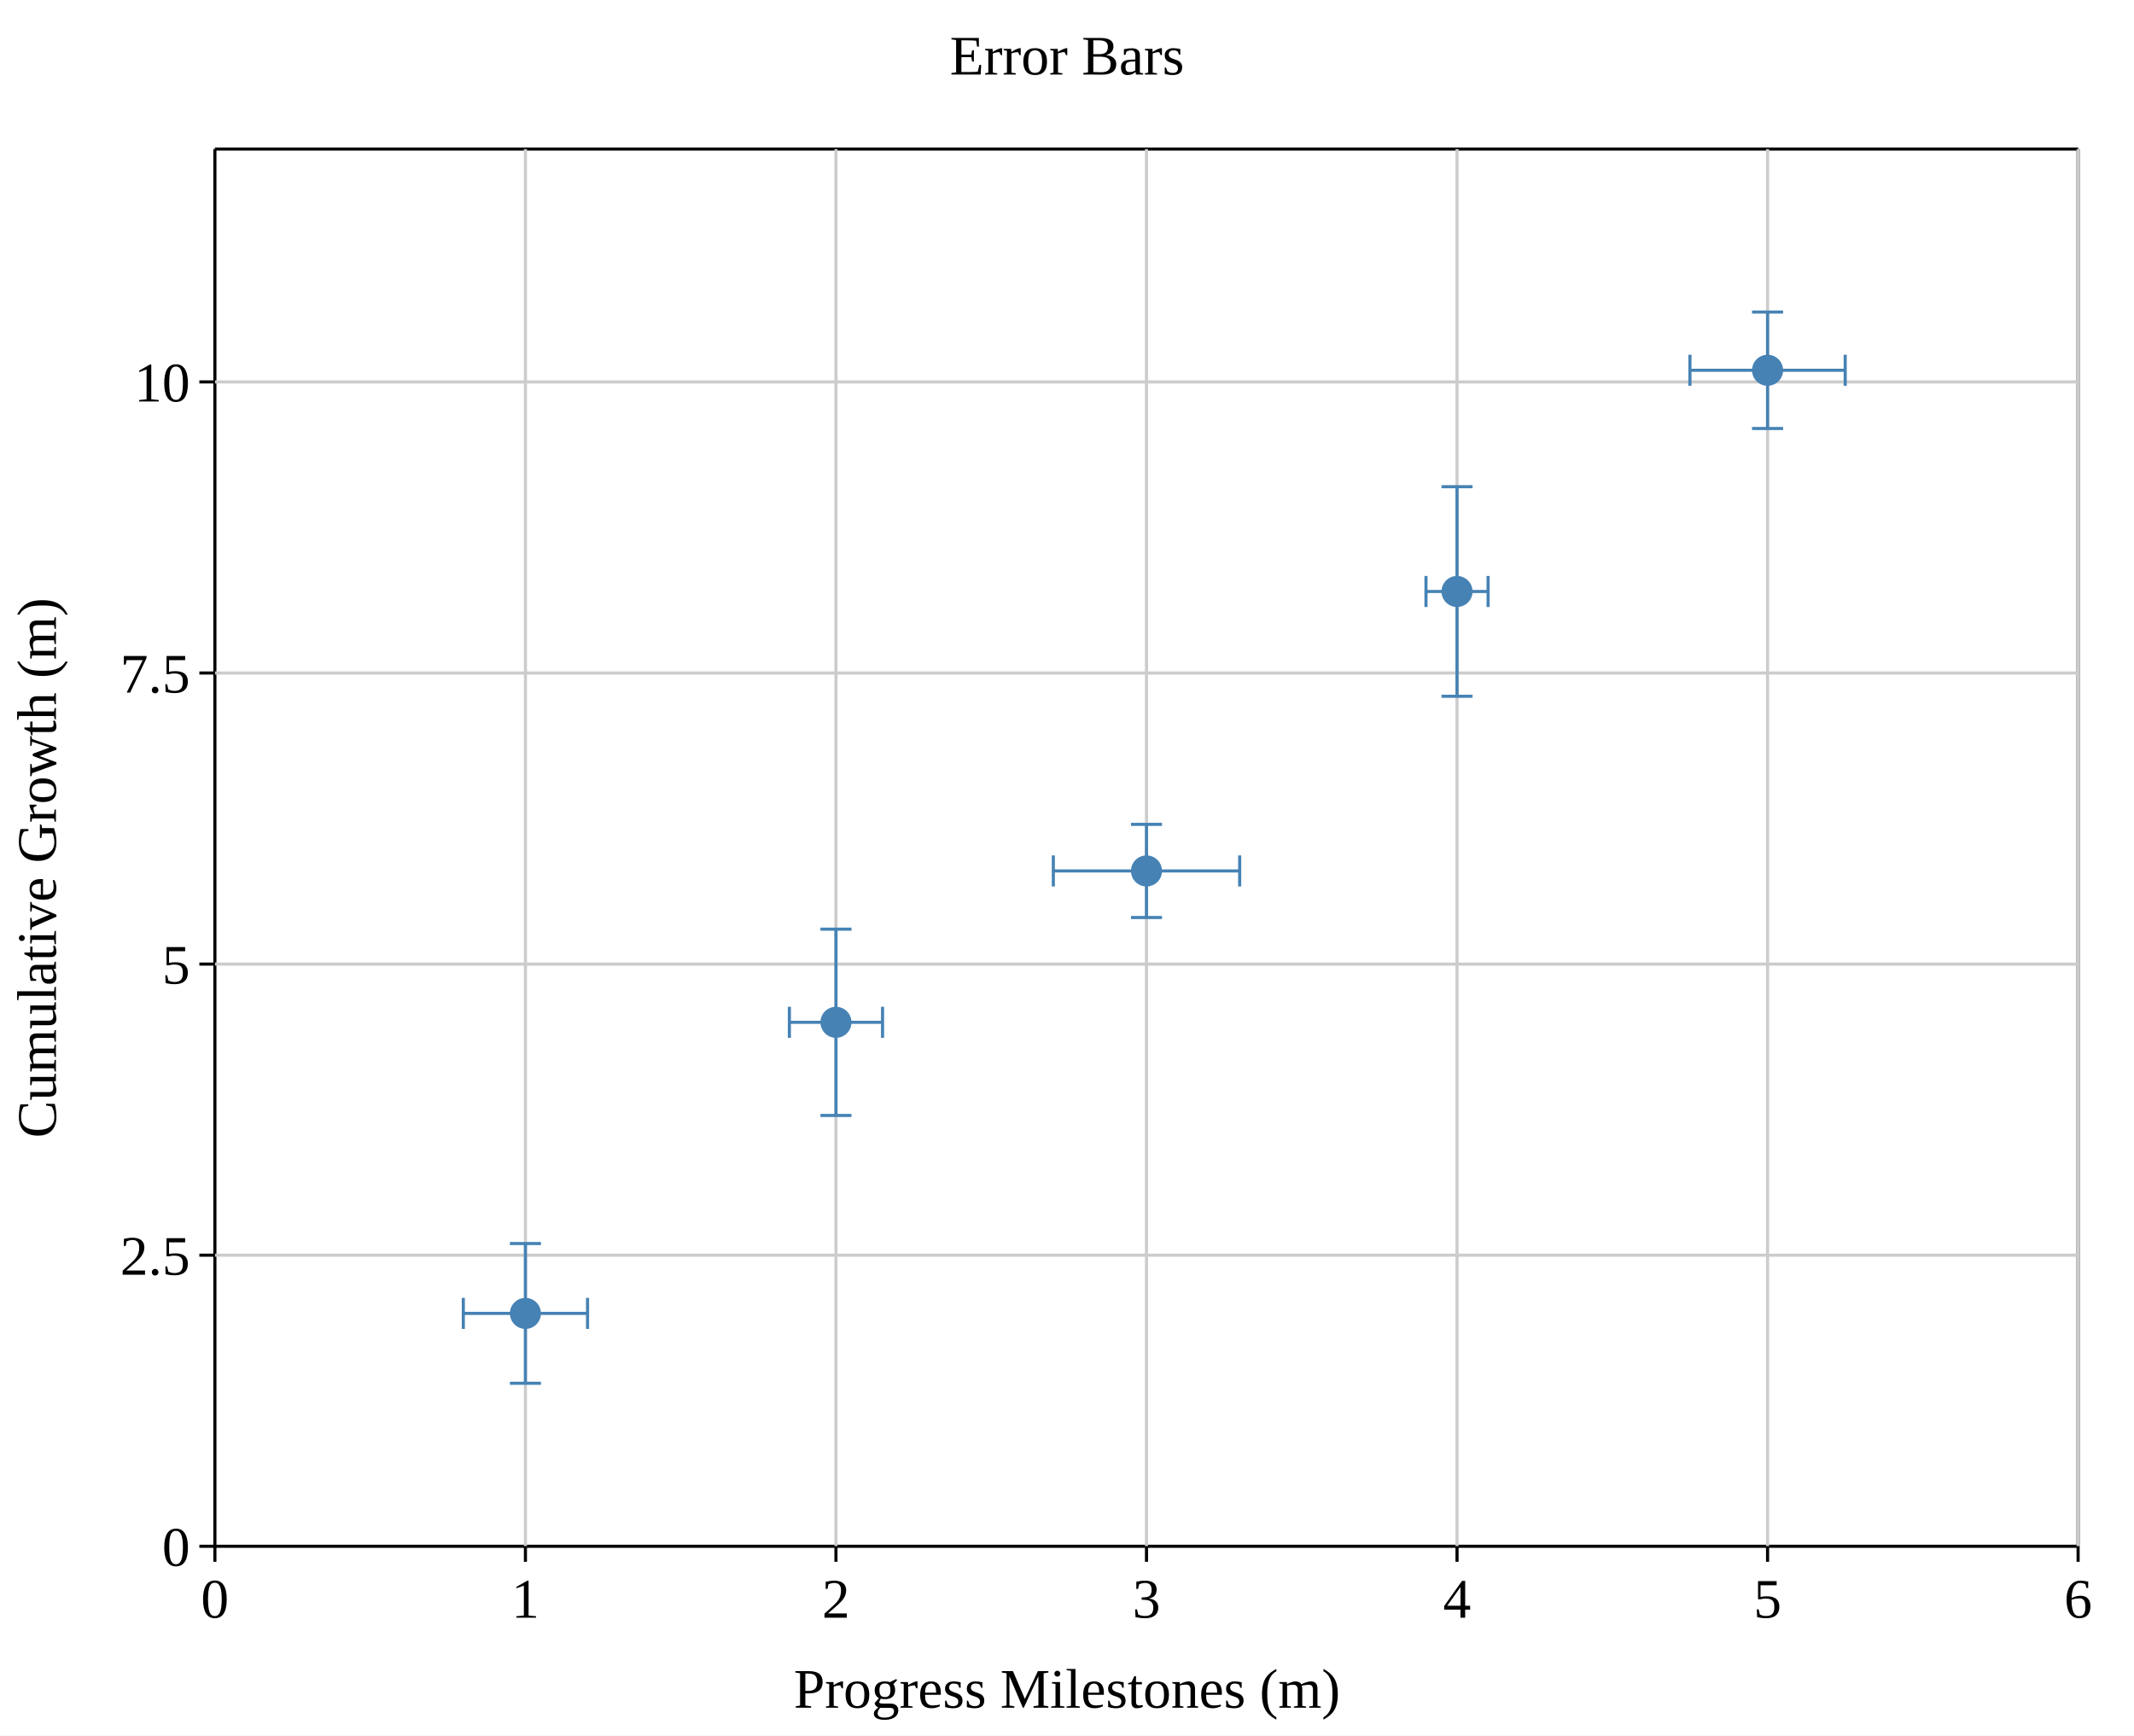
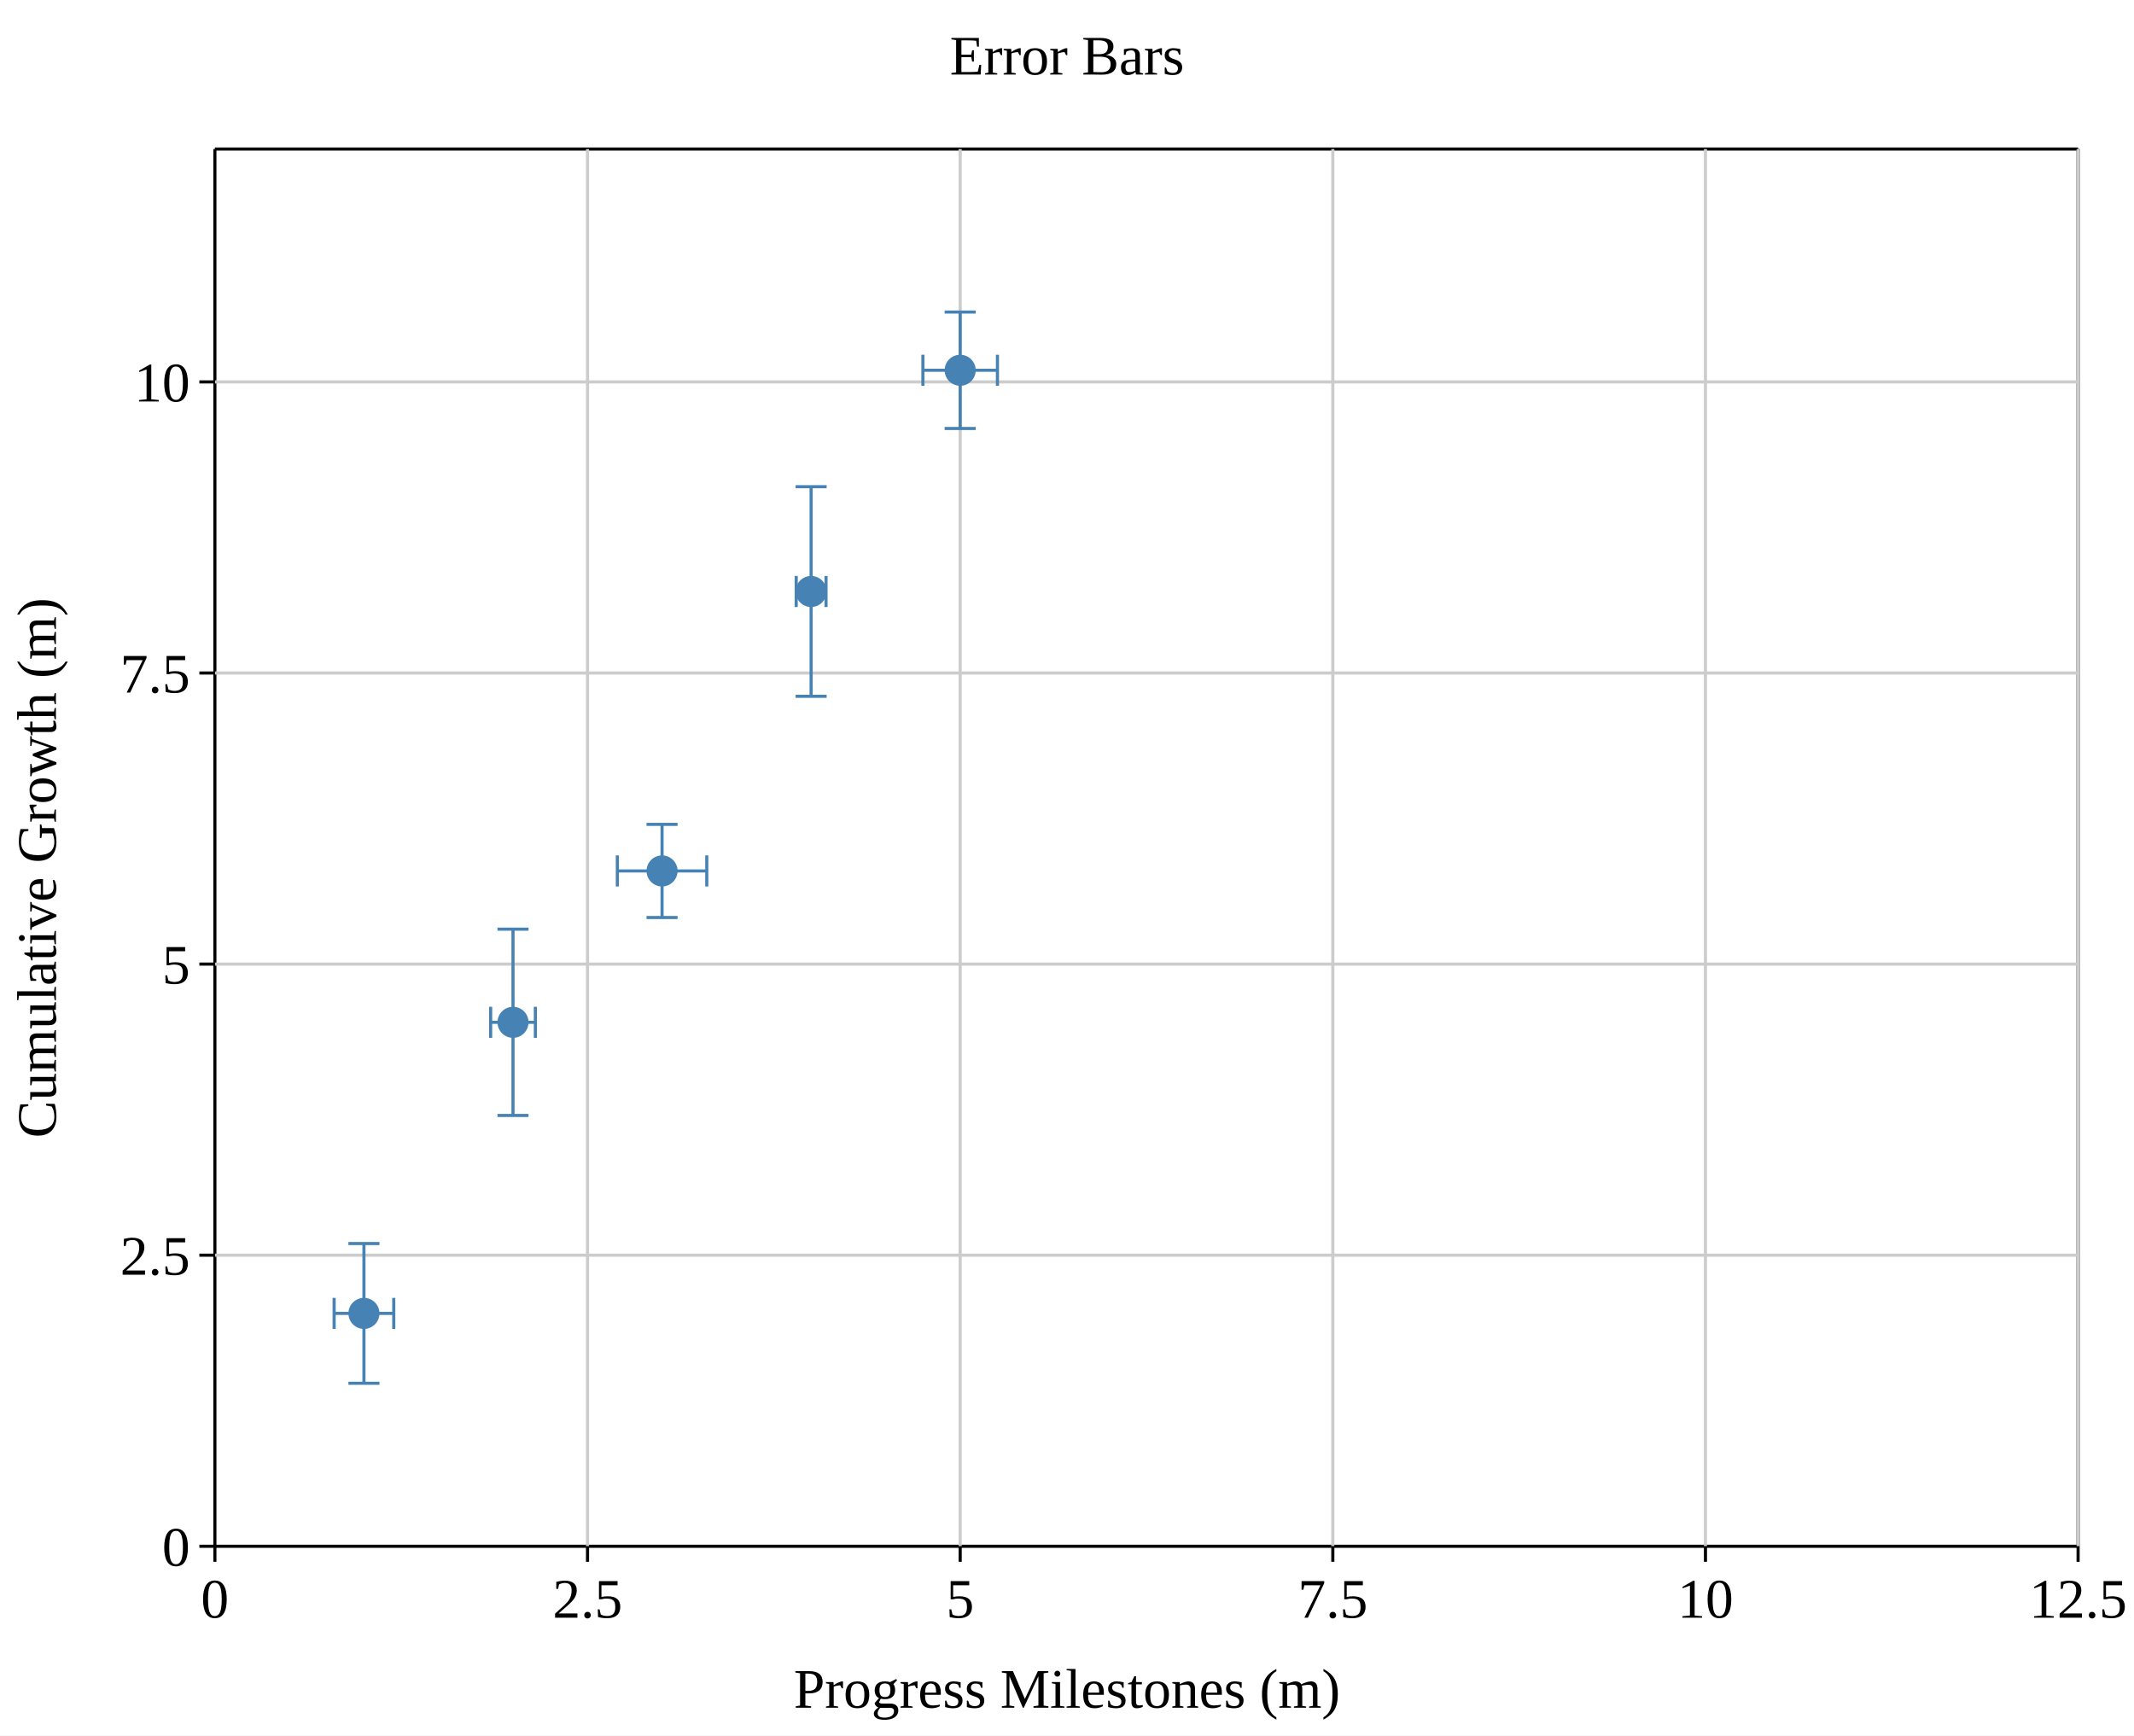
<svg xmlns="http://www.w3.org/2000/svg" width="687.2" height="559" fill="black">
  <rect width="100%" height="100%" fill="white" />
  <line x1="69.2" y1="498" x2="669.2" y2="498" stroke="black" stroke-width="1" />
  <line x1="69.2" y1="48" x2="69.2" y2="498" stroke="black" stroke-width="1" />
  <line x1="69.2" y1="48" x2="669.2" y2="48" stroke="black" stroke-width="1" />
  <line x1="669.2" y1="48" x2="669.2" y2="498" stroke="black" stroke-width="1" />
-   <line x1="169.2" y1="48" x2="169.2" y2="498" stroke="#ccc" stroke-width="1" />
-   <line x1="269.2" y1="48" x2="269.2" y2="498" stroke="#ccc" stroke-width="1" />
-   <line x1="369.2" y1="48" x2="369.2" y2="498" stroke="#ccc" stroke-width="1" />
-   <line x1="469.2" y1="48" x2="469.2" y2="498" stroke="#ccc" stroke-width="1" />
-   <line x1="569.2" y1="48" x2="569.2" y2="498" stroke="#ccc" stroke-width="1" />
+   <line x1="189.2" y1="48" x2="189.2" y2="498" stroke="#ccc" stroke-width="1" />
+   <line x1="309.2" y1="48" x2="309.2" y2="498" stroke="#ccc" stroke-width="1" />
+   <line x1="429.2" y1="48" x2="429.2" y2="498" stroke="#ccc" stroke-width="1" />
+   <line x1="549.2" y1="48" x2="549.2" y2="498" stroke="#ccc" stroke-width="1" />
  <line x1="669.2" y1="48" x2="669.2" y2="498" stroke="#ccc" stroke-width="1" />
  <line x1="69.2" y1="404.25" x2="669.2" y2="404.25" stroke="#ccc" stroke-width="1" />
  <line x1="69.2" y1="310.5" x2="669.2" y2="310.5" stroke="#ccc" stroke-width="1" />
  <line x1="69.2" y1="216.75" x2="669.2" y2="216.75" stroke="#ccc" stroke-width="1" />
  <line x1="69.2" y1="123" x2="669.2" y2="123" stroke="#ccc" stroke-width="1" />
  <line x1="69.2" y1="498" x2="69.2" y2="503" stroke="black" stroke-width="1" />
  <text x="69.2" y="521" font-size="18" text-anchor="middle">0</text>
-   <line x1="169.2" y1="498" x2="169.2" y2="503" stroke="black" stroke-width="1" />
-   <text x="169.2" y="521" font-size="18" text-anchor="middle">1</text>
-   <line x1="269.2" y1="498" x2="269.2" y2="503" stroke="black" stroke-width="1" />
-   <text x="269.2" y="521" font-size="18" text-anchor="middle">2</text>
-   <line x1="369.2" y1="498" x2="369.2" y2="503" stroke="black" stroke-width="1" />
-   <text x="369.2" y="521" font-size="18" text-anchor="middle">3</text>
-   <line x1="469.2" y1="498" x2="469.2" y2="503" stroke="black" stroke-width="1" />
-   <text x="469.2" y="521" font-size="18" text-anchor="middle">4</text>
-   <line x1="569.2" y1="498" x2="569.2" y2="503" stroke="black" stroke-width="1" />
-   <text x="569.2" y="521" font-size="18" text-anchor="middle">5</text>
+   <line x1="189.2" y1="498" x2="189.2" y2="503" stroke="black" stroke-width="1" />
+   <text x="189.2" y="521" font-size="18" text-anchor="middle">2.5</text>
+   <line x1="309.2" y1="498" x2="309.2" y2="503" stroke="black" stroke-width="1" />
+   <text x="309.2" y="521" font-size="18" text-anchor="middle">5</text>
+   <line x1="429.2" y1="498" x2="429.2" y2="503" stroke="black" stroke-width="1" />
+   <text x="429.2" y="521" font-size="18" text-anchor="middle">7.5</text>
+   <line x1="549.2" y1="498" x2="549.2" y2="503" stroke="black" stroke-width="1" />
+   <text x="549.2" y="521" font-size="18" text-anchor="middle">10</text>
  <line x1="669.2" y1="498" x2="669.2" y2="503" stroke="black" stroke-width="1" />
-   <text x="669.2" y="521" font-size="18" text-anchor="middle">6</text>
+   <text x="669.2" y="521" font-size="18" text-anchor="middle">12.5</text>
  <line x1="64.2" y1="498" x2="69.2" y2="498" stroke="black" stroke-width="1" />
  <text x="61.2" y="504.3" font-size="18" text-anchor="end">0</text>
  <line x1="64.2" y1="404.25" x2="69.2" y2="404.25" stroke="black" stroke-width="1" />
  <text x="61.2" y="410.55" font-size="18" text-anchor="end">2.5</text>
  <line x1="64.2" y1="310.5" x2="69.2" y2="310.5" stroke="black" stroke-width="1" />
  <text x="61.2" y="316.8" font-size="18" text-anchor="end">5</text>
  <line x1="64.2" y1="216.75" x2="69.2" y2="216.75" stroke="black" stroke-width="1" />
  <text x="61.2" y="223.05" font-size="18" text-anchor="end">7.5</text>
  <line x1="64.2" y1="123" x2="69.2" y2="123" stroke="black" stroke-width="1" />
  <text x="61.2" y="129.3" font-size="18" text-anchor="end">10</text>
  <text x="343.6" y="550" font-size="18" text-anchor="middle">Progress Milestones (m)</text>
  <text x="18" y="279.5" font-size="18" text-anchor="middle" transform="rotate(-90,18,279.5)">Cumulative Growth (m)</text>
  <text x="343.6" y="24" font-size="18" text-anchor="middle">Error Bars</text>
-   <circle cx="169.2" cy="423" r="5" fill="steelblue" />
-   <line x1="149.2" y1="423" x2="189.2" y2="423" stroke="steelblue" stroke-width="1" />
-   <line x1="149.2" y1="418" x2="149.2" y2="428" stroke="steelblue" stroke-width="1" />
-   <line x1="189.2" y1="418" x2="189.2" y2="428" stroke="steelblue" stroke-width="1" />
-   <line x1="169.2" y1="445.5" x2="169.2" y2="400.5" stroke="steelblue" stroke-width="1" />
-   <line x1="164.2" y1="445.5" x2="174.2" y2="445.5" stroke="steelblue" stroke-width="1" />
-   <line x1="164.2" y1="400.5" x2="174.2" y2="400.5" stroke="steelblue" stroke-width="1" />
-   <circle cx="269.2" cy="329.25" r="5" fill="steelblue" />
-   <line x1="254.2" y1="329.25" x2="284.2" y2="329.25" stroke="steelblue" stroke-width="1" />
-   <line x1="254.2" y1="324.25" x2="254.2" y2="334.25" stroke="steelblue" stroke-width="1" />
-   <line x1="284.2" y1="324.25" x2="284.2" y2="334.25" stroke="steelblue" stroke-width="1" />
-   <line x1="269.2" y1="359.25" x2="269.2" y2="299.25" stroke="steelblue" stroke-width="1" />
-   <line x1="264.2" y1="359.25" x2="274.2" y2="359.25" stroke="steelblue" stroke-width="1" />
-   <line x1="264.2" y1="299.25" x2="274.2" y2="299.25" stroke="steelblue" stroke-width="1" />
-   <circle cx="369.2" cy="280.5" r="5" fill="steelblue" />
-   <line x1="339.2" y1="280.5" x2="399.2" y2="280.5" stroke="steelblue" stroke-width="1" />
-   <line x1="339.2" y1="275.5" x2="339.2" y2="285.5" stroke="steelblue" stroke-width="1" />
-   <line x1="399.2" y1="275.5" x2="399.2" y2="285.5" stroke="steelblue" stroke-width="1" />
-   <line x1="369.2" y1="295.5" x2="369.2" y2="265.5" stroke="steelblue" stroke-width="1" />
-   <line x1="364.2" y1="295.5" x2="374.2" y2="295.5" stroke="steelblue" stroke-width="1" />
-   <line x1="364.2" y1="265.5" x2="374.2" y2="265.5" stroke="steelblue" stroke-width="1" />
-   <circle cx="469.2" cy="190.5" r="5" fill="steelblue" />
-   <line x1="459.2" y1="190.5" x2="479.2" y2="190.5" stroke="steelblue" stroke-width="1" />
-   <line x1="459.2" y1="185.5" x2="459.2" y2="195.5" stroke="steelblue" stroke-width="1" />
-   <line x1="479.2" y1="185.5" x2="479.2" y2="195.5" stroke="steelblue" stroke-width="1" />
-   <line x1="469.2" y1="224.25" x2="469.2" y2="156.75" stroke="steelblue" stroke-width="1" />
-   <line x1="464.2" y1="224.25" x2="474.2" y2="224.25" stroke="steelblue" stroke-width="1" />
-   <line x1="464.2" y1="156.75" x2="474.2" y2="156.75" stroke="steelblue" stroke-width="1" />
-   <circle cx="569.2" cy="119.25" r="5" fill="steelblue" />
-   <line x1="544.2" y1="119.25" x2="594.2" y2="119.25" stroke="steelblue" stroke-width="1" />
-   <line x1="544.2" y1="114.25" x2="544.2" y2="124.25" stroke="steelblue" stroke-width="1" />
-   <line x1="594.2" y1="114.25" x2="594.2" y2="124.25" stroke="steelblue" stroke-width="1" />
-   <line x1="569.2" y1="138" x2="569.2" y2="100.5" stroke="steelblue" stroke-width="1" />
-   <line x1="564.2" y1="138" x2="574.2" y2="138" stroke="steelblue" stroke-width="1" />
-   <line x1="564.2" y1="100.5" x2="574.2" y2="100.5" stroke="steelblue" stroke-width="1" />
+   <circle cx="117.2" cy="423" r="5" fill="steelblue" />
+   <line x1="107.6" y1="423" x2="126.8" y2="423" stroke="steelblue" stroke-width="1" />
+   <line x1="107.6" y1="418" x2="107.6" y2="428" stroke="steelblue" stroke-width="1" />
+   <line x1="126.8" y1="418" x2="126.8" y2="428" stroke="steelblue" stroke-width="1" />
+   <line x1="117.2" y1="445.5" x2="117.2" y2="400.5" stroke="steelblue" stroke-width="1" />
+   <line x1="112.2" y1="445.5" x2="122.2" y2="445.5" stroke="steelblue" stroke-width="1" />
+   <line x1="112.2" y1="400.5" x2="122.2" y2="400.5" stroke="steelblue" stroke-width="1" />
+   <circle cx="165.2" cy="329.25" r="5" fill="steelblue" />
+   <line x1="158" y1="329.25" x2="172.4" y2="329.25" stroke="steelblue" stroke-width="1" />
+   <line x1="158" y1="324.25" x2="158" y2="334.25" stroke="steelblue" stroke-width="1" />
+   <line x1="172.4" y1="324.25" x2="172.4" y2="334.25" stroke="steelblue" stroke-width="1" />
+   <line x1="165.2" y1="359.25" x2="165.2" y2="299.25" stroke="steelblue" stroke-width="1" />
+   <line x1="160.2" y1="359.25" x2="170.2" y2="359.25" stroke="steelblue" stroke-width="1" />
+   <line x1="160.2" y1="299.25" x2="170.2" y2="299.25" stroke="steelblue" stroke-width="1" />
+   <circle cx="213.2" cy="280.5" r="5" fill="steelblue" />
+   <line x1="198.8" y1="280.5" x2="227.6" y2="280.5" stroke="steelblue" stroke-width="1" />
+   <line x1="198.8" y1="275.5" x2="198.8" y2="285.5" stroke="steelblue" stroke-width="1" />
+   <line x1="227.6" y1="275.5" x2="227.6" y2="285.5" stroke="steelblue" stroke-width="1" />
+   <line x1="213.2" y1="295.5" x2="213.2" y2="265.5" stroke="steelblue" stroke-width="1" />
+   <line x1="208.2" y1="295.5" x2="218.2" y2="295.5" stroke="steelblue" stroke-width="1" />
+   <line x1="208.2" y1="265.5" x2="218.2" y2="265.5" stroke="steelblue" stroke-width="1" />
+   <circle cx="261.2" cy="190.5" r="5" fill="steelblue" />
+   <line x1="256.4" y1="190.5" x2="266" y2="190.5" stroke="steelblue" stroke-width="1" />
+   <line x1="256.4" y1="185.5" x2="256.4" y2="195.5" stroke="steelblue" stroke-width="1" />
+   <line x1="266" y1="185.5" x2="266" y2="195.5" stroke="steelblue" stroke-width="1" />
+   <line x1="261.2" y1="224.25" x2="261.2" y2="156.75" stroke="steelblue" stroke-width="1" />
+   <line x1="256.2" y1="224.25" x2="266.2" y2="224.25" stroke="steelblue" stroke-width="1" />
+   <line x1="256.2" y1="156.75" x2="266.2" y2="156.75" stroke="steelblue" stroke-width="1" />
+   <circle cx="309.2" cy="119.25" r="5" fill="steelblue" />
+   <line x1="297.2" y1="119.25" x2="321.2" y2="119.25" stroke="steelblue" stroke-width="1" />
+   <line x1="297.2" y1="114.25" x2="297.2" y2="124.25" stroke="steelblue" stroke-width="1" />
+   <line x1="321.2" y1="114.25" x2="321.2" y2="124.25" stroke="steelblue" stroke-width="1" />
+   <line x1="309.2" y1="138" x2="309.2" y2="100.5" stroke="steelblue" stroke-width="1" />
+   <line x1="304.2" y1="138" x2="314.2" y2="138" stroke="steelblue" stroke-width="1" />
+   <line x1="304.2" y1="100.5" x2="314.2" y2="100.5" stroke="steelblue" stroke-width="1" />
</svg>
